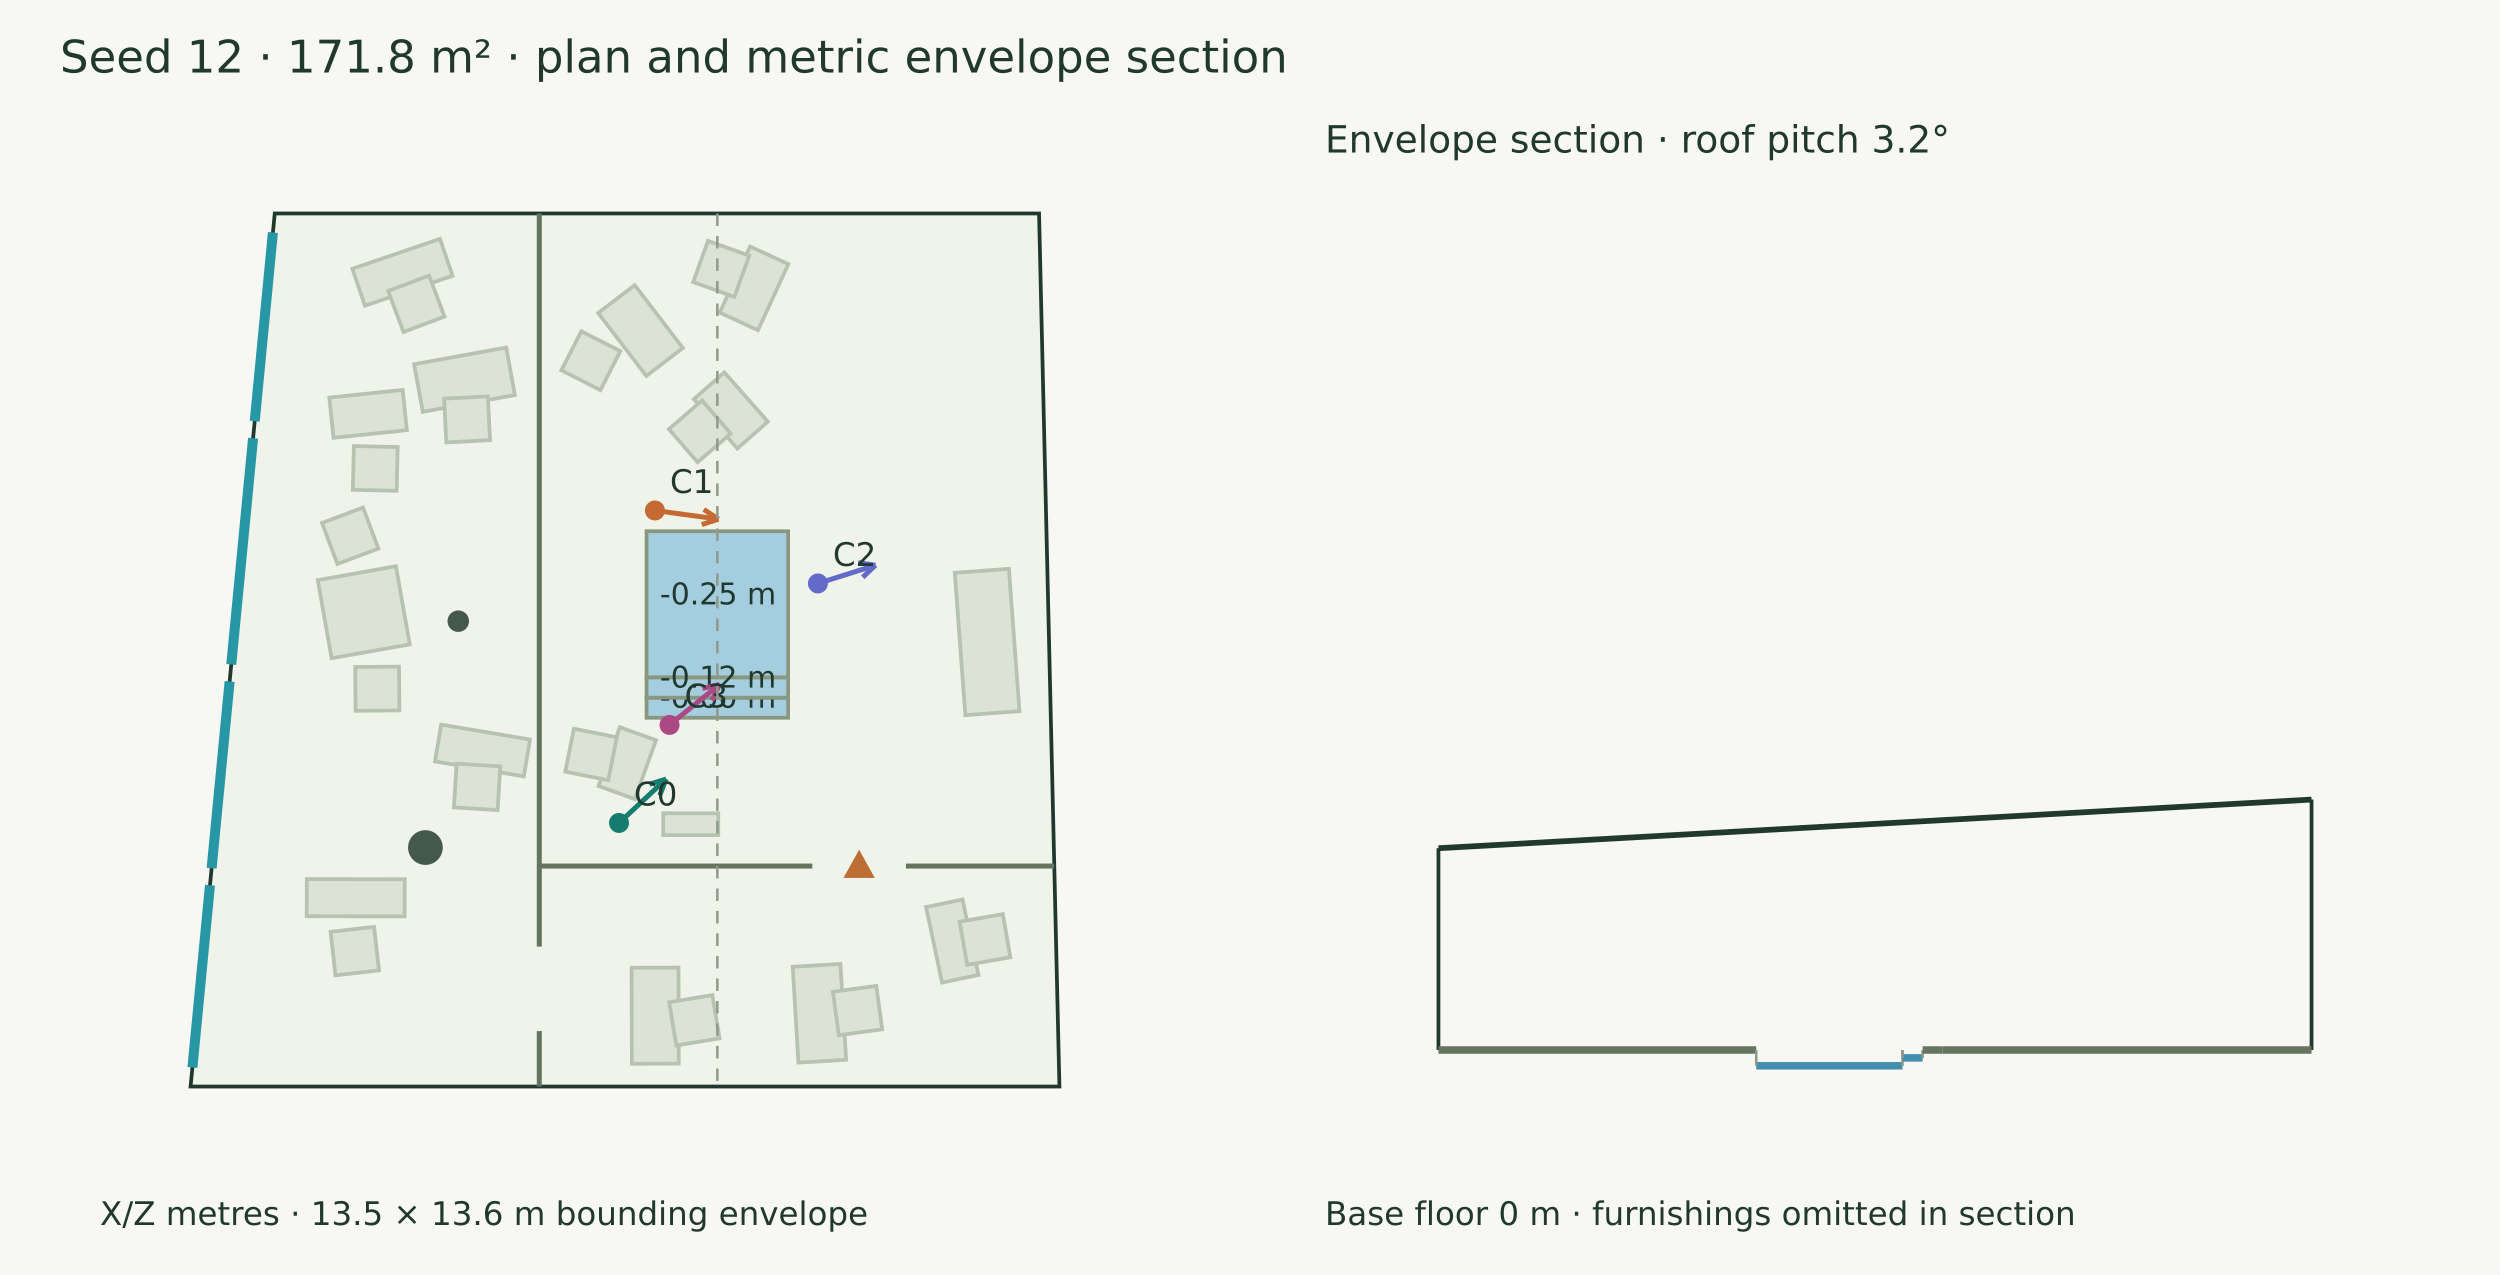
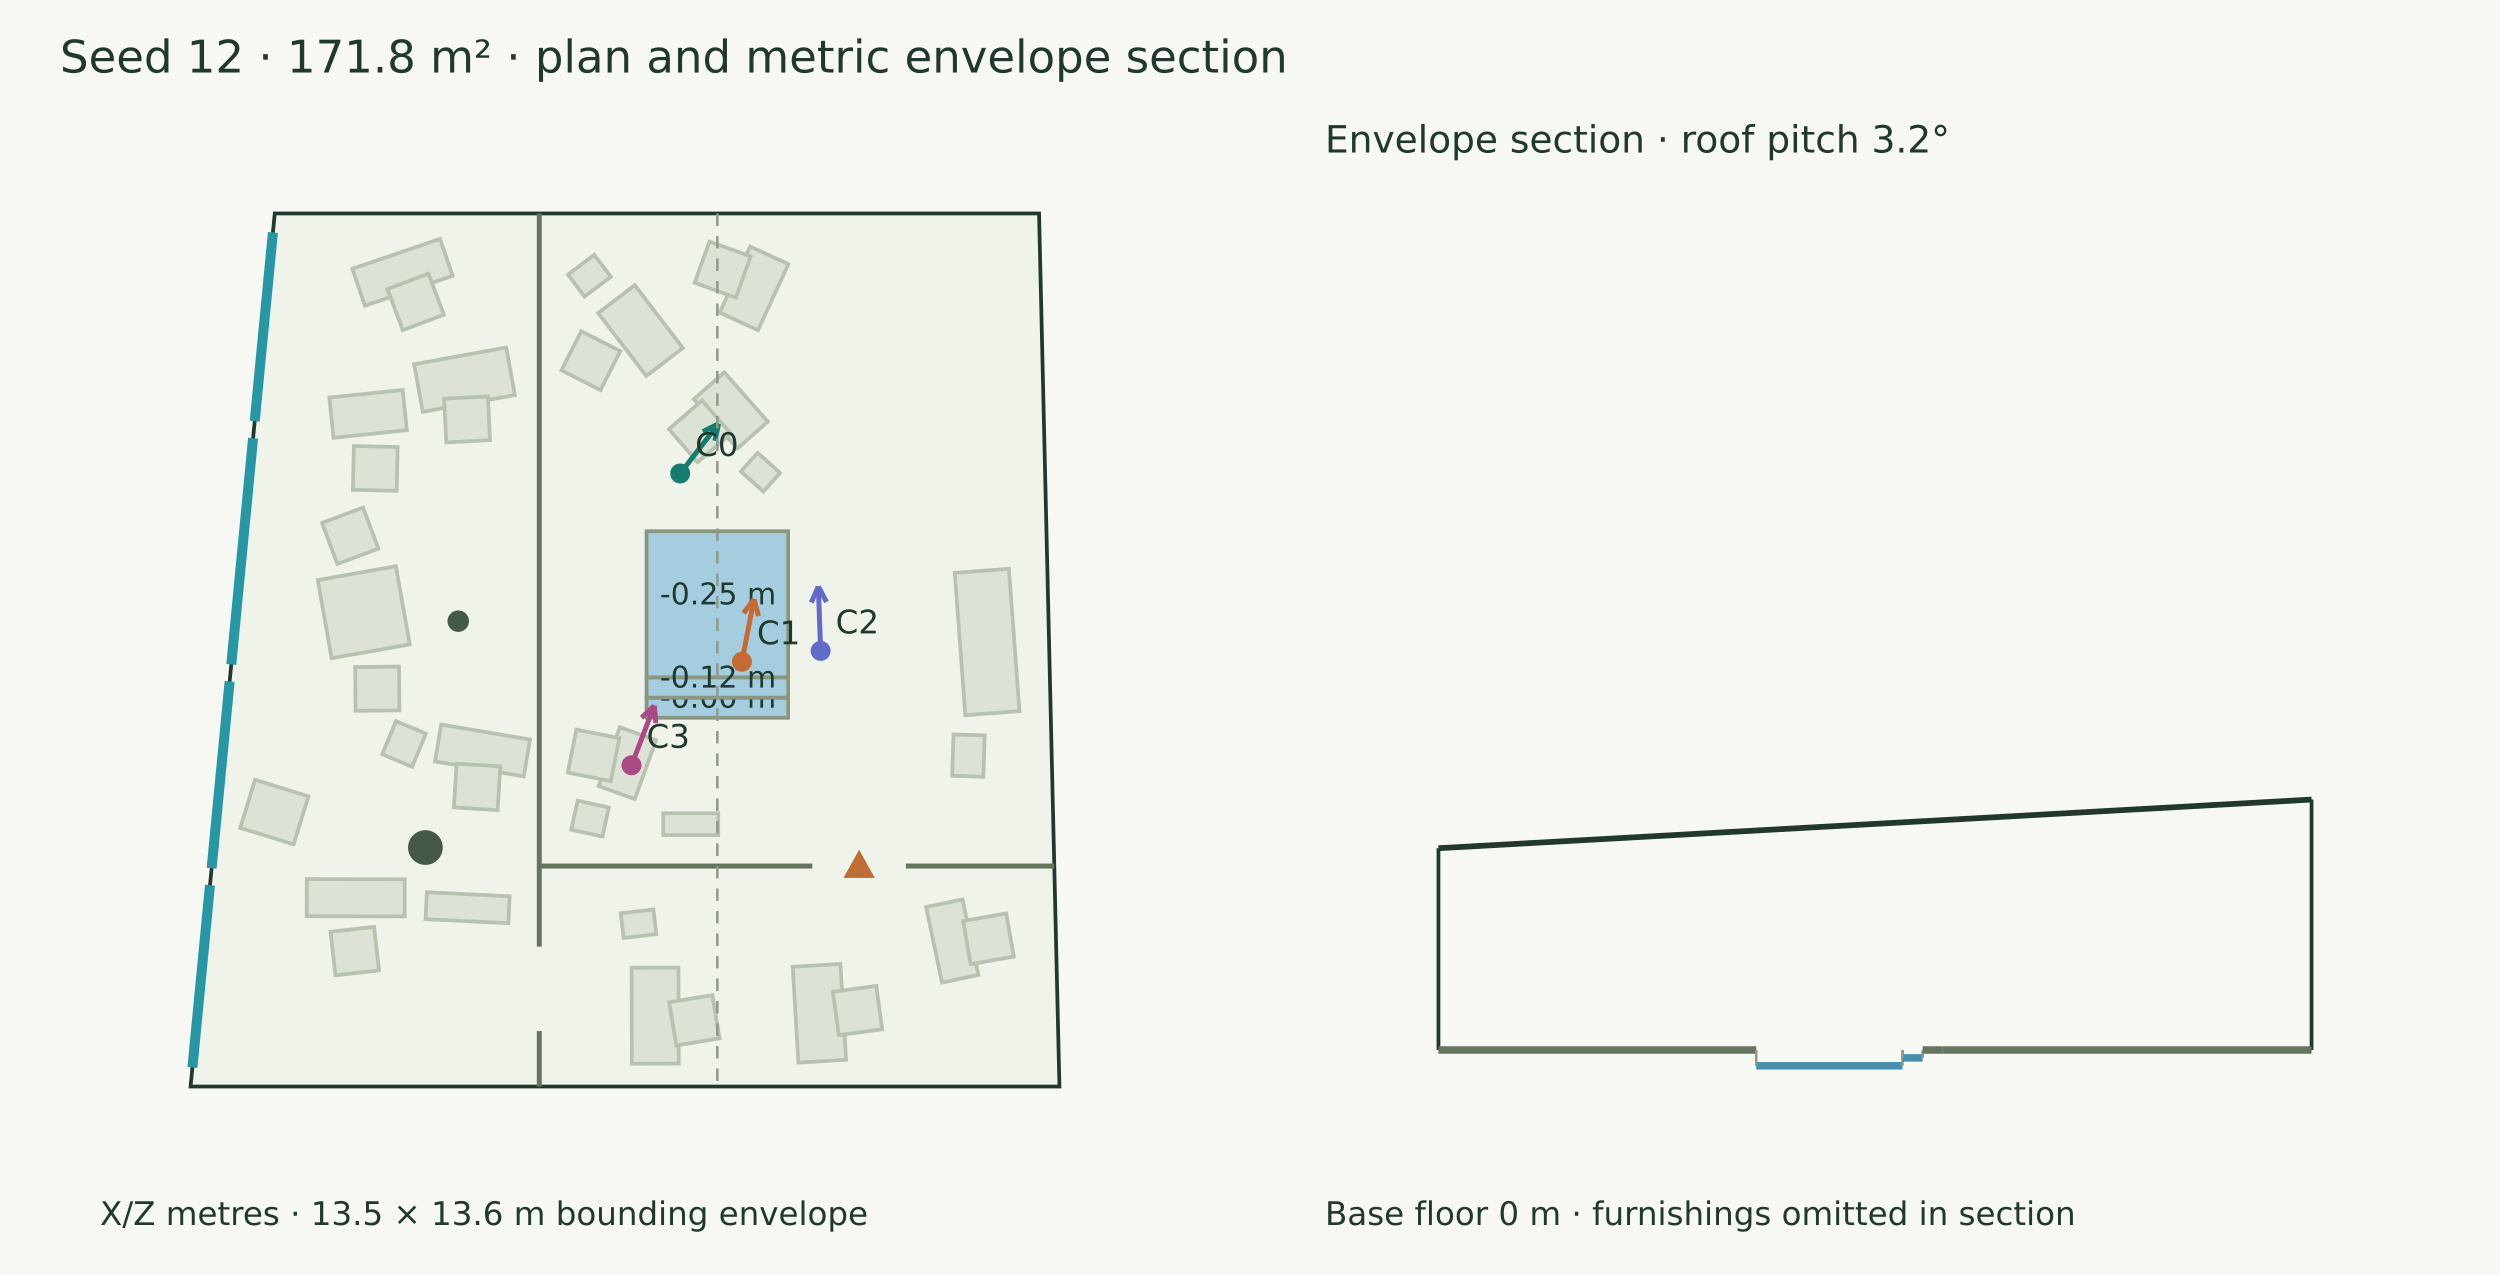
<svg xmlns="http://www.w3.org/2000/svg" width="1000" height="510" viewBox="0 0 1000 510">
  <rect width="100%" height="100%" fill="#f7f8f3" />
  <g font-family="DejaVu Sans" fill="#20382e">
    <text x="24.000" y="29.000" font-size="18">Seed 12 · 171.8 m² · plan and metric envelope section</text>
    <polygon points="109.901,85.383 415.619,85.383 423.771,434.617 76.229,434.617" fill="#eff3e9" stroke="#20382e" stroke-width="1.5" />
    <polygon points="127.108,232.032 158.360,226.496 163.896,257.748 132.644,263.284" fill="#dce3d6" stroke="#b7c2b0" stroke-width="1.5" />
    <polygon points="151.360,219.426 134.953,225.573 128.806,209.166 145.212,203.019" fill="#dce3d6" stroke="#b7c2b0" stroke-width="1.5" />
    <polygon points="142.081,266.805 159.601,266.644 159.762,284.163 142.243,284.325" fill="#dce3d6" stroke="#b7c2b0" stroke-width="1.5" />
    <polygon points="176.475,289.839 212.002,295.820 209.520,310.565 173.993,304.584" fill="#dce3d6" stroke="#b7c2b0" stroke-width="1.5" />
    <polygon points="182.640,305.471 200.127,306.555 199.042,324.042 181.555,322.957" fill="#dce3d6" stroke="#b7c2b0" stroke-width="1.5" />
    <polygon points="131.725,159.024 161.070,155.975 162.742,172.071 133.397,175.120" fill="#dce3d6" stroke="#b7c2b0" stroke-width="1.5" />
    <polygon points="141.545,178.415 159.061,178.814 158.661,196.330 141.145,195.930" fill="#dce3d6" stroke="#b7c2b0" stroke-width="1.5" />
    <polygon points="140.931,107.498 175.988,95.545 181.029,110.328 145.972,122.282" fill="#dce3d6" stroke="#b7c2b0" stroke-width="1.5" />
-     <polygon points="155.238,116.398 171.636,110.227 177.806,126.625 161.408,132.796" fill="#dce3d6" stroke="#b7c2b0" stroke-width="1.5" />
+     <polygon points="154.973,115.642 171.371,109.471 177.542,125.869 161.144,132.039" fill="#dce3d6" stroke="#b7c2b0" stroke-width="1.5" />
    <polygon points="122.712,351.634 161.888,351.709 161.860,366.561 122.684,366.487" fill="#dce3d6" stroke="#b7c2b0" stroke-width="1.5" />
    <polygon points="132.228,372.711 149.639,370.751 151.598,388.162 134.188,390.121" fill="#dce3d6" stroke="#b7c2b0" stroke-width="1.5" />
    <polygon points="165.651,145.692 202.484,138.994 205.946,158.029 169.113,164.727" fill="#dce3d6" stroke="#b7c2b0" stroke-width="1.5" />
    <polygon points="177.637,159.449 195.135,158.568 196.016,176.066 178.518,176.947" fill="#dce3d6" stroke="#b7c2b0" stroke-width="1.5" />
    <polygon points="403.559,227.521 407.782,284.461 386.133,286.066 381.910,229.127" fill="#dce3d6" stroke="#b7c2b0" stroke-width="1.5" />
    <polygon points="289.711,148.930 307.130,168.660 294.951,179.412 277.532,159.682" fill="#dce3d6" stroke="#b7c2b0" stroke-width="1.5" />
    <polygon points="280.823,160.188 292.278,173.445 279.021,184.900 267.566,171.644" fill="#dce3d6" stroke="#b7c2b0" stroke-width="1.5" />
    <polygon points="315.354,105.664 303.179,132.092 287.880,125.044 300.055,98.616" fill="#dce3d6" stroke="#b7c2b0" stroke-width="1.5" />
-     <polygon points="299.688,102.285 293.745,118.767 277.264,112.824 283.207,96.342" fill="#dce3d6" stroke="#b7c2b0" stroke-width="1.5" />
+     <polygon points="300.273,102.566 294.330,119.048 277.848,113.105 283.792,96.623" fill="#dce3d6" stroke="#b7c2b0" stroke-width="1.5" />
    <polygon points="253.885,114.045 273.132,139.212 258.520,150.386 239.273,125.220" fill="#dce3d6" stroke="#b7c2b0" stroke-width="1.5" />
    <polygon points="232.506,132.501 248.118,140.452 240.167,156.065 224.555,148.114" fill="#dce3d6" stroke="#b7c2b0" stroke-width="1.5" />
    <polygon points="262.404,296.109 253.917,319.628 239.450,314.407 247.937,290.889" fill="#dce3d6" stroke="#b7c2b0" stroke-width="1.5" />
-     <polygon points="246.730,294.916 243.297,312.097 226.116,308.664 229.549,291.483" fill="#dce3d6" stroke="#b7c2b0" stroke-width="1.5" />
+     <polygon points="247.740,295.272 244.307,312.453 227.126,309.020 230.559,291.839" fill="#dce3d6" stroke="#b7c2b0" stroke-width="1.5" />
    <polygon points="287.311,334.057 265.283,334.057 265.283,325.297 287.311,325.297" fill="#dce3d6" stroke="#b7c2b0" stroke-width="1.5" />
    <polygon points="252.744,425.494 252.633,387.097 271.389,387.042 271.501,425.439" fill="#dce3d6" stroke="#b7c2b0" stroke-width="1.5" />
    <polygon points="270.532,418.184 267.669,400.899 284.954,398.036 287.817,415.321" fill="#dce3d6" stroke="#b7c2b0" stroke-width="1.5" />
    <polygon points="319.360,425.046 317.083,386.710 336.161,385.577 338.439,423.913" fill="#dce3d6" stroke="#b7c2b0" stroke-width="1.5" />
    <polygon points="335.503,414.070 333.162,396.707 350.526,394.366 352.867,411.729" fill="#dce3d6" stroke="#b7c2b0" stroke-width="1.5" />
    <polygon points="376.808,393.028 370.447,362.830 385.004,359.764 391.365,389.962" fill="#dce3d6" stroke="#b7c2b0" stroke-width="1.5" />
-     <polygon points="386.881,385.925 383.866,368.666 401.125,365.651 404.140,382.910" fill="#dce3d6" stroke="#b7c2b0" stroke-width="1.5" />
+     <polygon points="388.258,385.663 385.243,368.404 402.502,365.388 405.517,382.647" fill="#dce3d6" stroke="#b7c2b0" stroke-width="1.5" />
+     <polygon points="249.462,375.201 248.298,365.313 261.356,363.775 262.520,373.663" fill="#dce3d6" stroke="#b7c2b0" stroke-width="1.5" />
+     <polygon points="303.047,181.111 312.016,189.152 305.330,196.609 296.361,188.567" fill="#dce3d6" stroke="#b7c2b0" stroke-width="1.5" />
+     <polygon points="237.699,101.916 244.319,110.702 233.797,118.629 227.178,109.843" fill="#dce3d6" stroke="#b7c2b0" stroke-width="1.5" />
+     <polygon points="393.860,294.154 393.362,310.700 380.892,310.324 381.390,293.779" fill="#dce3d6" stroke="#b7c2b0" stroke-width="1.5" />
+     <polygon points="158.397,288.477 170.360,293.463 164.847,306.691 152.884,301.705" fill="#dce3d6" stroke="#b7c2b0" stroke-width="1.5" />
+     <polygon points="243.513,322.990 240.993,334.597 228.517,331.887 231.037,320.280" fill="#dce3d6" stroke="#b7c2b0" stroke-width="1.5" />
+     <polygon points="170.760,356.907 203.857,358.520 203.332,369.289 170.236,367.676" fill="#dce3d6" stroke="#b7c2b0" stroke-width="1.5" />
+     <polygon points="96.094,331.141 102.038,311.939 123.377,318.546 117.433,337.747" fill="#dce3d6" stroke="#b7c2b0" stroke-width="1.5" />
    <polygon points="258.624,212.495 315.248,212.495 315.248,271.008 258.624,271.008" fill="#a4cee0" stroke="#899781" stroke-width="1.5" />
    <text x="263.936" y="241.751" font-size="12">-0.25 m</text>
    <polygon points="258.624,279.058 315.248,279.058 315.248,287.109 258.624,287.109" fill="#a4cee0" stroke="#899781" stroke-width="1.5" />
    <text x="263.936" y="283.084" font-size="12">-0.00 m</text>
    <polygon points="258.624,271.008 315.248,271.008 315.248,279.058 258.624,279.058" fill="#a4cee0" stroke="#899781" stroke-width="1.5" />
    <text x="263.936" y="275.033" font-size="12">-0.12 m</text>
    <circle cx="170.166" cy="339.018" r="6.943" fill="#45594a" />
    <circle cx="183.304" cy="248.47" r="4.303" fill="#45594a" />
    <path d="M215.717,85.383 L215.717,378.638" stroke="#65745f" stroke-width="2" fill="none" />
    <path d="M215.717,412.425 L215.717,434.617" stroke="#65745f" stroke-width="2" fill="none" />
    <path d="M215.717,346.425 L324.930,346.425" stroke="#65745f" stroke-width="2" fill="none" />
    <path d="M362.371,346.425 L421.712,346.425" stroke="#65745f" stroke-width="2" fill="none" />
    <polygon points="343.651,341.425 338.651,350.425 348.651,350.425" fill="#bc6e35" stroke="#bc6e35" stroke-width="1.5" />
    <path d="M76.964,426.992 L83.994,354.080" stroke="#2797a5" stroke-width="4" fill="none" />
    <path d="M84.650,347.279 L91.851,272.591" stroke="#2797a5" stroke-width="4" fill="none" />
    <path d="M92.506,265.790 L101.233,175.276" stroke="#2797a5" stroke-width="4" fill="none" />
    <path d="M101.889,168.475 L109.165,93.008" stroke="#2797a5" stroke-width="4" fill="none" />
-     <path d="M247.600,329.184 L266.447,311.617" stroke="#147d70" stroke-width="2" fill="none" />
-     <path d="M266.447,311.617 L263.912,318.142" stroke="#147d70" stroke-width="2" fill="none" />
-     <path d="M266.447,311.617 L259.760,313.687" stroke="#147d70" stroke-width="2" fill="none" />
-     <circle cx="247.6" cy="329.184" r="4" fill="#147d70" />
-     <text x="253.600" y="322.184" font-size="13">C0</text>
-     <path d="M261.976,204.193 L287.362,207.665" stroke="#c56a33" stroke-width="2" fill="none" />
-     <path d="M287.362,207.665 L280.705,209.828" stroke="#c56a33" stroke-width="2" fill="none" />
-     <path d="M287.362,207.665 L281.530,203.795" stroke="#c56a33" stroke-width="2" fill="none" />
-     <circle cx="261.976" cy="204.193" r="4" fill="#c56a33" />
-     <text x="267.976" y="197.193" font-size="13">C1</text>
-     <path d="M327.166,233.377 L350.178,226.100" stroke="#626aca" stroke-width="2" fill="none" />
-     <path d="M350.178,226.100 L345.087,230.903" stroke="#626aca" stroke-width="2" fill="none" />
-     <path d="M350.178,226.100 L343.251,225.097" stroke="#626aca" stroke-width="2" fill="none" />
-     <circle cx="327.166" cy="233.377" r="4" fill="#626aca" />
-     <text x="333.166" y="226.377" font-size="13">C2</text>
-     <path d="M267.820,289.967 L287.792,273.791" stroke="#aa4984" stroke-width="2" fill="none" />
-     <path d="M287.792,273.791 L284.810,280.124" stroke="#aa4984" stroke-width="2" fill="none" />
-     <path d="M287.792,273.791 L280.978,275.392" stroke="#aa4984" stroke-width="2" fill="none" />
-     <circle cx="267.82" cy="289.967" r="4" fill="#aa4984" />
-     <text x="273.820" y="282.967" font-size="13">C3</text>
+     <path d="M272.071,189.392 L287.417,169.495" stroke="#147d70" stroke-width="2" fill="none" />
+     <path d="M287.417,169.495 L285.979,176.345" stroke="#147d70" stroke-width="2" fill="none" />
+     <path d="M287.417,169.495 L281.156,172.626" stroke="#147d70" stroke-width="2" fill="none" />
+     <circle cx="272.071" cy="189.392" r="4" fill="#147d70" />
+     <text x="278.071" y="182.392" font-size="13">C0</text>
+     <path d="M296.766,264.706 L301.587,239.673" stroke="#c56a33" stroke-width="2" fill="none" />
+     <path d="M301.587,239.673 L303.385,246.438" stroke="#c56a33" stroke-width="2" fill="none" />
+     <path d="M301.587,239.673 L297.405,245.286" stroke="#c56a33" stroke-width="2" fill="none" />
+     <circle cx="296.766" cy="264.706" r="4" fill="#c56a33" />
+     <text x="302.766" y="257.706" font-size="13">C1</text>
+     <path d="M328.254,260.355 L327.334,234.609" stroke="#626aca" stroke-width="2" fill="none" />
+     <path d="M327.334,234.609 L330.602,240.799" stroke="#626aca" stroke-width="2" fill="none" />
+     <path d="M327.334,234.609 L324.516,241.017" stroke="#626aca" stroke-width="2" fill="none" />
+     <circle cx="328.254" cy="260.355" r="4" fill="#626aca" />
+     <text x="334.254" y="253.355" font-size="13">C2</text>
+     <path d="M252.594,306.109 L261.731,282.286" stroke="#aa4984" stroke-width="2" fill="none" />
+     <path d="M261.731,282.286 L262.317,289.261" stroke="#aa4984" stroke-width="2" fill="none" />
+     <path d="M261.731,282.286 L256.631,287.081" stroke="#aa4984" stroke-width="2" fill="none" />
+     <circle cx="252.594" cy="306.109" r="4" fill="#aa4984" />
+     <text x="258.594" y="299.109" font-size="13">C3</text>
    <text x="40.000" y="490.000" font-size="13">X/Z metres · 13.5 × 13.6 m bounding envelope</text>
    <path d="M286.936,85.383 L286.936,434.617" stroke="#909a8b" stroke-width="1" stroke-dasharray="5 4" fill="none" />
    <path d="M575.383,339.276 L924.617,319.817" stroke="#20382e" stroke-width="2.3" fill="none" />
    <path d="M575.383,420.000 L575.383,339.276" stroke="#20382e" stroke-width="1.5" fill="none" />
    <path d="M924.617,420.000 L924.617,319.817" stroke="#20382e" stroke-width="1.5" fill="none" />
    <path d="M575.383,420.000 L702.495,420.000" stroke="#65745f" stroke-width="3" fill="none" />
    <path d="M575.383,420.000 L575.383,420.000" stroke="#8d9a85" stroke-width="1" fill="none" />
    <path d="M702.495,420.000 L702.495,420.000" stroke="#8d9a85" stroke-width="1" fill="none" />
    <path d="M702.495,426.316 L761.008,426.316" stroke="#458eae" stroke-width="3" fill="none" />
    <path d="M702.495,420.000 L702.495,426.316" stroke="#8d9a85" stroke-width="1" fill="none" />
    <path d="M761.008,420.000 L761.008,426.316" stroke="#8d9a85" stroke-width="1" fill="none" />
    <path d="M761.008,423.158 L769.058,423.158" stroke="#458eae" stroke-width="3" fill="none" />
    <path d="M761.008,420.000 L761.008,423.158" stroke="#8d9a85" stroke-width="1" fill="none" />
    <path d="M769.058,420.000 L769.058,423.158" stroke="#8d9a85" stroke-width="1" fill="none" />
    <path d="M769.058,420.000 L777.109,420.000" stroke="#65745f" stroke-width="3" fill="none" />
    <path d="M769.058,420.000 L769.058,420.000" stroke="#8d9a85" stroke-width="1" fill="none" />
    <path d="M777.109,420.000 L777.109,420.000" stroke="#8d9a85" stroke-width="1" fill="none" />
    <path d="M777.109,420.000 L924.617,420.000" stroke="#65745f" stroke-width="3" fill="none" />
    <path d="M777.109,420.000 L777.109,420.000" stroke="#8d9a85" stroke-width="1" fill="none" />
    <path d="M924.617,420.000 L924.617,420.000" stroke="#8d9a85" stroke-width="1" fill="none" />
    <text x="530.000" y="61.000" font-size="15">Envelope section · roof pitch 3.2°</text>
    <text x="530.000" y="490.000" font-size="13">Base floor 0 m · furnishings omitted in section</text>
  </g>
</svg>
